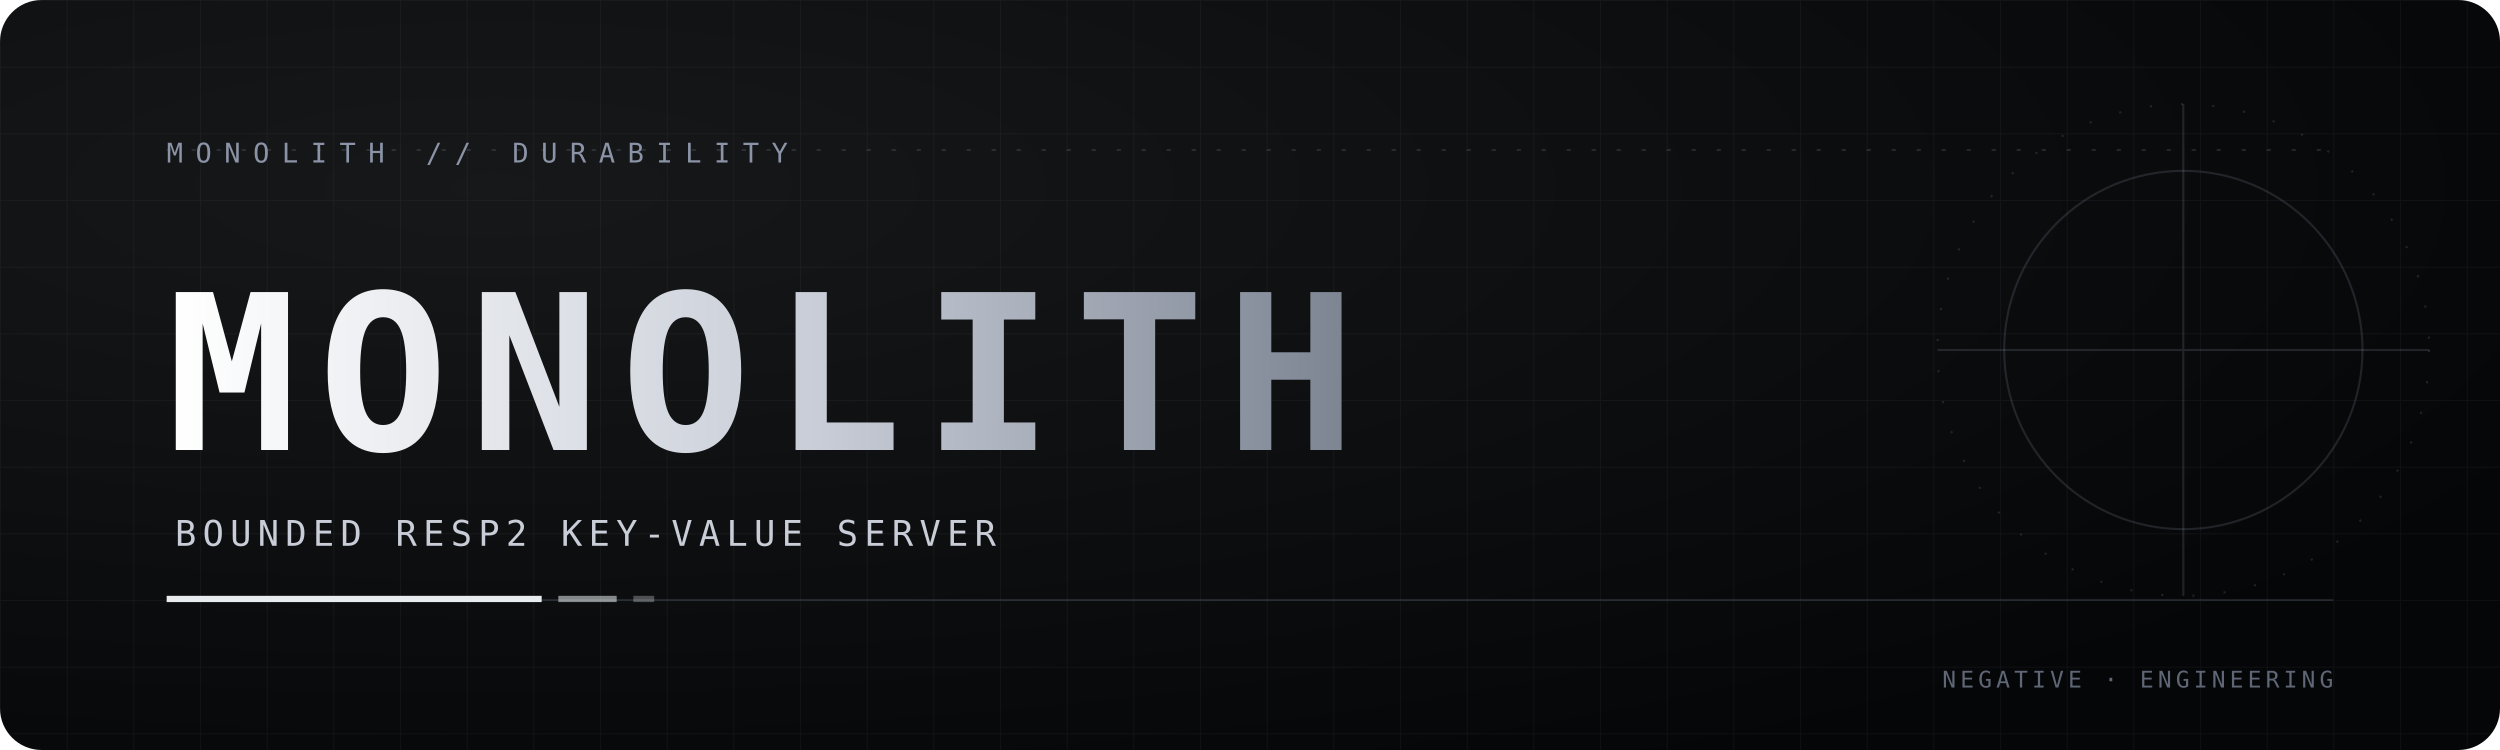
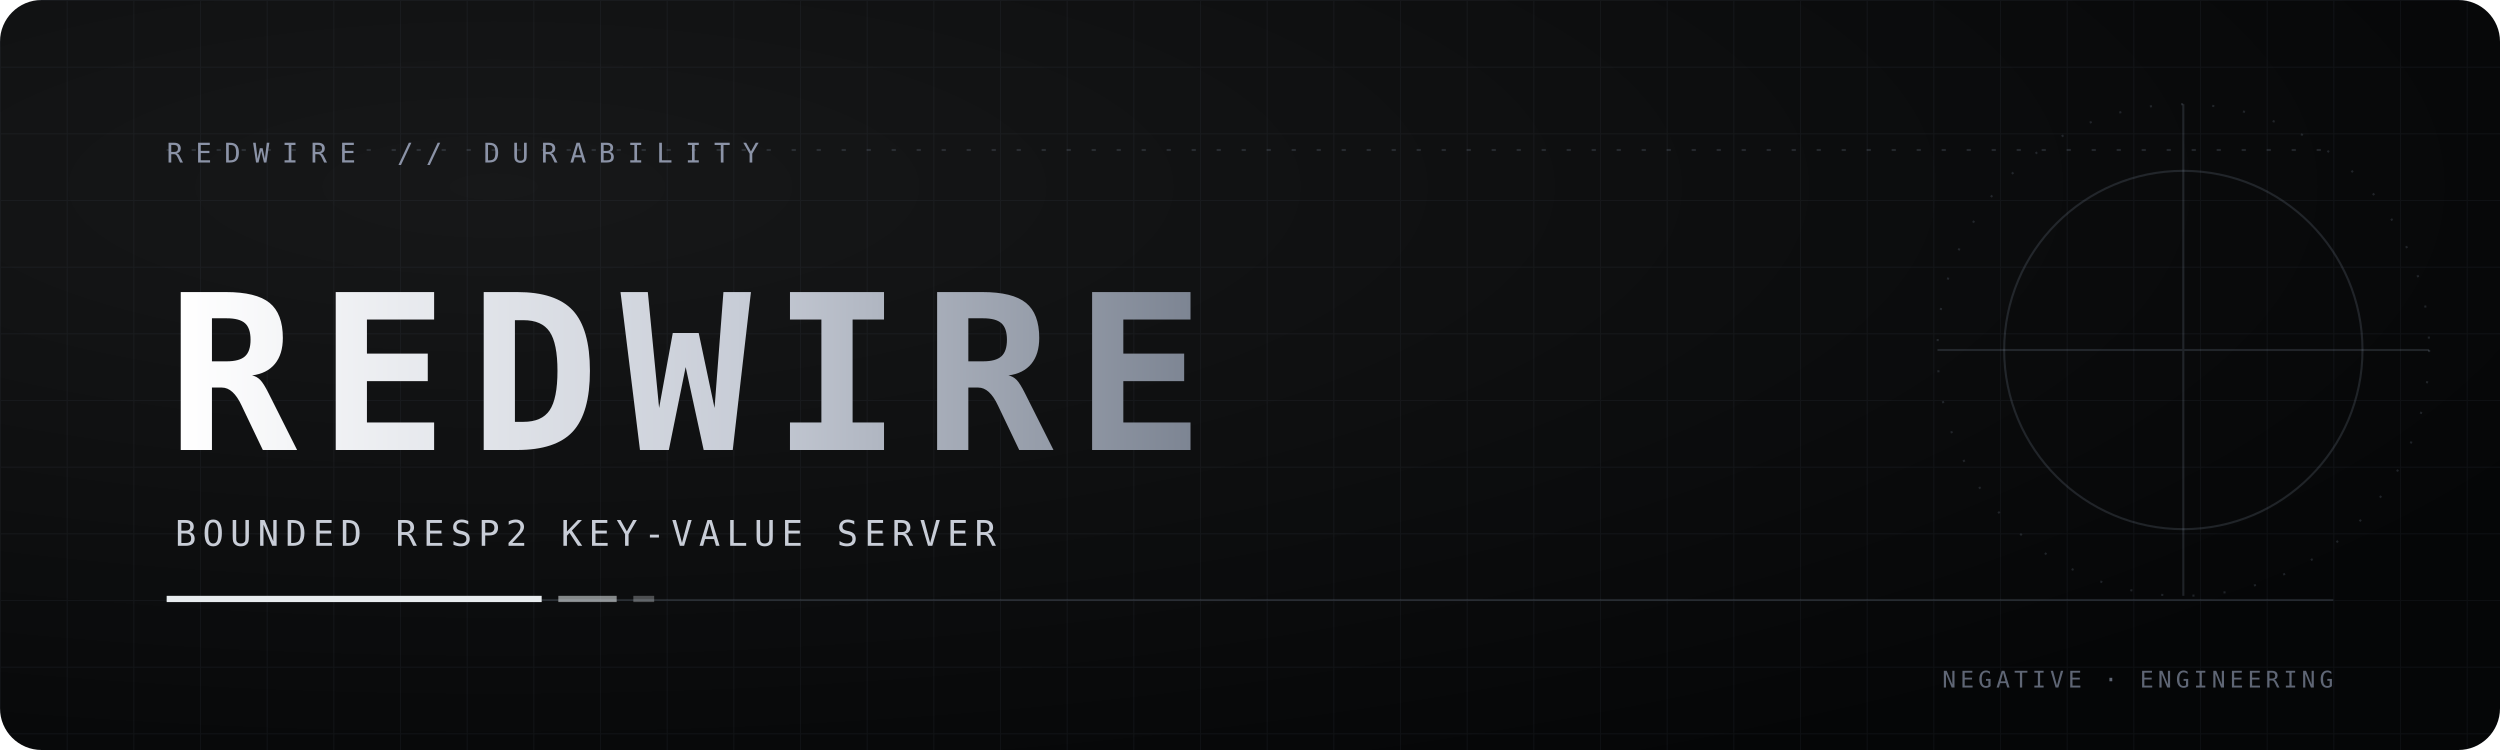
- <svg xmlns="http://www.w3.org/2000/svg" viewBox="0 0 1200 360" width="1200" height="360" role="img" aria-label="Monolith — BOUNDED RESP2 KEY-VALUE SERVER">
+ <svg xmlns="http://www.w3.org/2000/svg" viewBox="0 0 1200 360" width="1200" height="360" role="img" aria-label="Redwire — BOUNDED RESP2 KEY-VALUE SERVER">
  <defs>
    <linearGradient id="ink" x1="0" y1="0" x2="1" y2="0">
      <stop offset="0" stop-color="#ffffff" />
      <stop offset=".55" stop-color="#c8cdd7" />
      <stop offset="1" stop-color="#7d8593" />
    </linearGradient>
    <radialGradient id="glow" cx=".2" cy=".25" r=".9">
      <stop offset="0" stop-color="#ffffff" stop-opacity=".07" />
      <stop offset="1" stop-color="#ffffff" stop-opacity="0" />
    </radialGradient>
    <pattern id="grid" width="32" height="32" patternUnits="userSpaceOnUse">
      <path d="M32 0H0V32" fill="none" stroke="#94a3b8" stroke-opacity=".06" />
    </pattern>
  </defs>
  <rect width="1200" height="360" rx="20" fill="#050607" />
  <rect width="1200" height="360" rx="20" fill="url(#grid)" />
  <rect width="1200" height="360" rx="20" fill="url(#glow)" />
  <g stroke="#94a3b8" stroke-opacity=".18" fill="none">
    <path d="M80 288 H1120" />
    <path d="M80 72 H1120" stroke-dasharray="2 10" />
    <circle cx="1048" cy="168" r="86" />
    <circle cx="1048" cy="168" r="118" stroke-dasharray="1 14" />
    <path d="M1048 50 V286 M930 168 H1166" />
  </g>
  <g font-family="'JetBrains Mono', ui-monospace, SFMono-Regular, monospace">
-     <text x="80" y="78" fill="#8b93a7" font-size="13" letter-spacing="6">MONOLITH // DURABILITY</text>
-     <text x="80" y="216" fill="url(#ink)" font-size="104" font-weight="700" letter-spacing="10">MONOLITH</text>
+     <text x="80" y="78" fill="#8b93a7" font-size="13" letter-spacing="6">REDWIRE // DURABILITY</text>
+     <text x="80" y="216" fill="url(#ink)" font-size="104" font-weight="700" letter-spacing="10">REDWIRE</text>
    <text x="84" y="262" fill="#c8cdd7" font-size="17" letter-spacing="3">BOUNDED RESP2 KEY-VALUE SERVER</text>
  </g>
  <g fill="#e8ecef">
    <rect x="80" y="286" width="180" height="3" />
    <rect x="268" y="286" width="28" height="3" opacity=".55" />
    <rect x="304" y="286" width="10" height="3" opacity=".3" />
  </g>
  <g font-family="'JetBrains Mono', monospace" font-size="11" fill="#5f6675" letter-spacing="2">
    <text x="1120" y="330" text-anchor="end">NEGATIVE · ENGINEERING</text>
  </g>
</svg>
